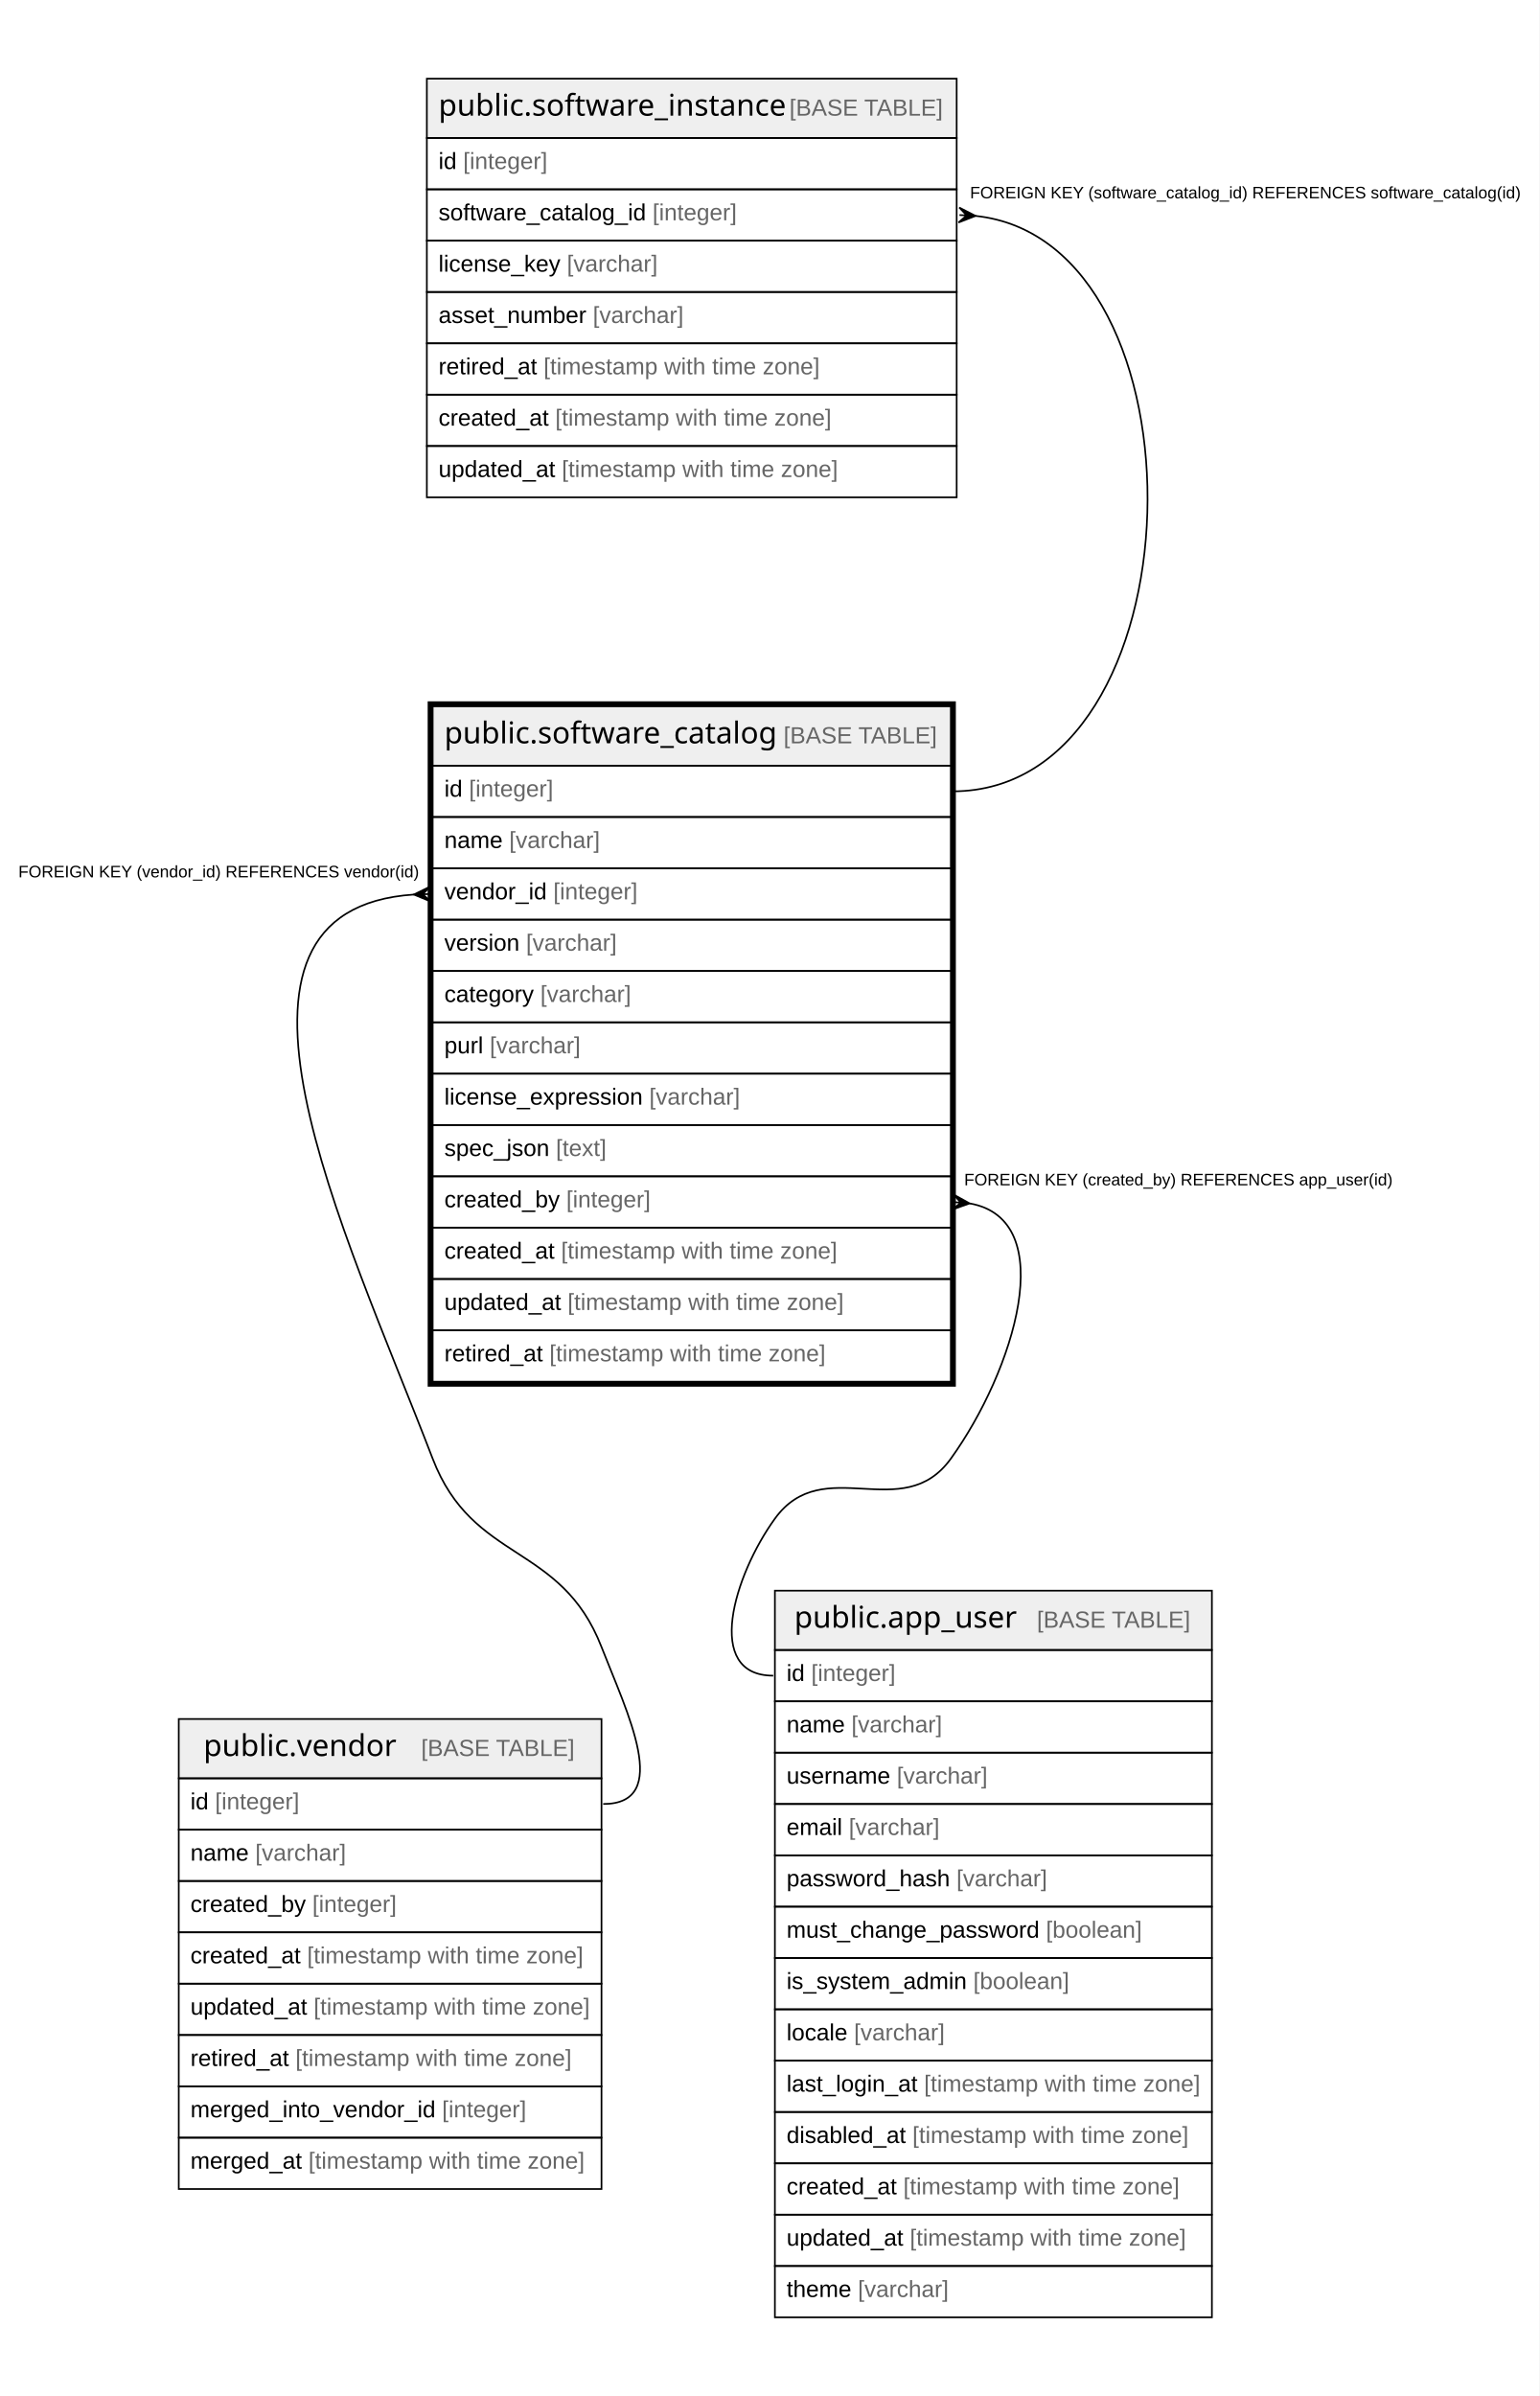
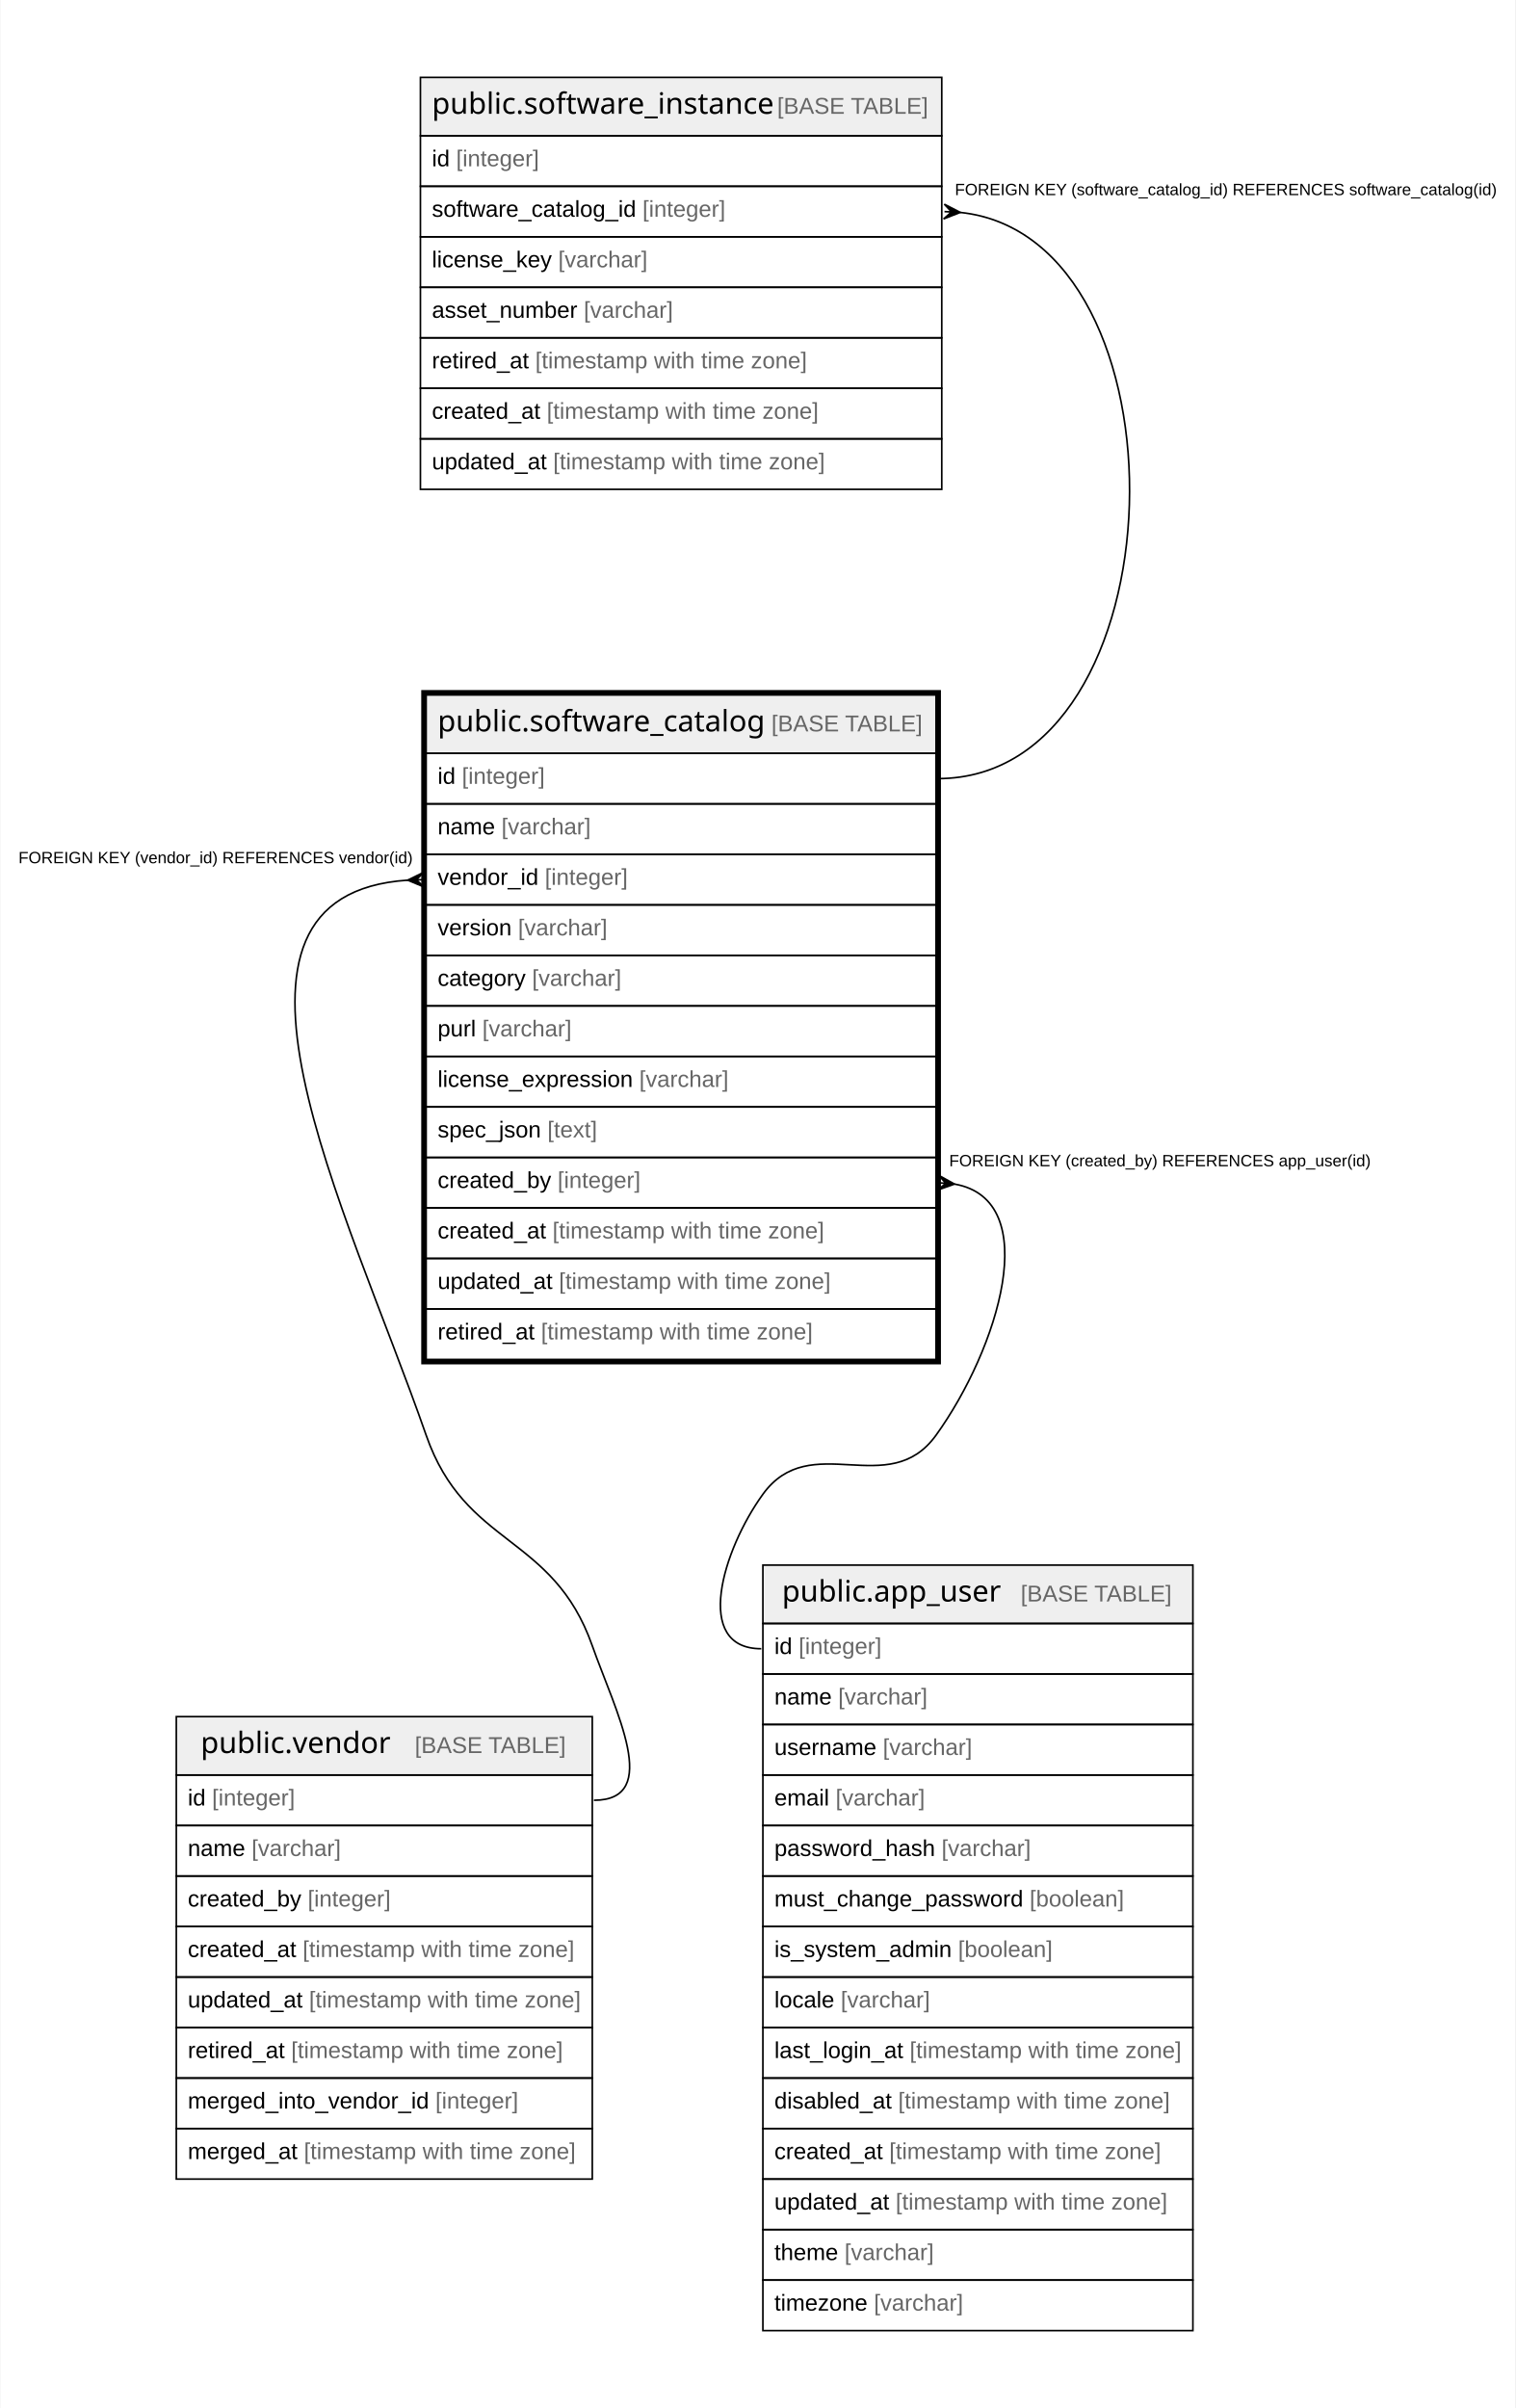
- <svg xmlns="http://www.w3.org/2000/svg" width="924pt" height="1438pt" viewBox="0.00 0.00 923.72 1437.60">
-   <g id="graph0" class="graph" transform="scale(1 1) rotate(0) translate(4 1433.6)">
-     <polygon fill="white" stroke="none" points="-4,4 -4,-1433.6 919.72,-1433.6 919.72,4 -4,4" />
+ <svg xmlns="http://www.w3.org/2000/svg" width="924pt" height="1468pt" viewBox="0.00 0.00 923.72 1468.40">
+   <g id="graph0" class="graph" transform="scale(1 1) rotate(0) translate(4 1464.4)">
+     <polygon fill="white" stroke="none" points="-4,4 -4,-1464.4 919.72,-1464.4 919.72,4 -4,4" />
    <g id="node1" class="node">
-       <polygon fill="#efefef" stroke="none" points="255.62,-974.2 255.62,-1009.8 566.55,-1009.8 566.55,-974.2 255.62,-974.2" />
-       <polygon fill="none" stroke="black" points="255.62,-974.2 255.62,-1009.8 566.55,-1009.8 566.55,-974.2 255.62,-974.2" />
-       <text text-anchor="start" x="262.62" y="-987.6" font-family="Arial Bold" font-size="18.00">public.software_catalog</text>
-       <text text-anchor="start" x="435.06" y="-987.6" font-family="Arial" font-size="14.00">    </text>
-       <text text-anchor="start" x="466.17" y="-987.6" font-family="Arial" font-size="14.00" fill="#666666">[BASE TABLE]</text>
+       <polygon fill="#efefef" stroke="none" points="255.62,-1005 255.62,-1040.6 566.55,-1040.6 566.55,-1005 255.62,-1005" />
+       <polygon fill="none" stroke="black" points="255.62,-1005 255.62,-1040.6 566.55,-1040.6 566.55,-1005 255.62,-1005" />
+       <text text-anchor="start" x="262.62" y="-1018.4" font-family="Arial Bold" font-size="18.00">public.software_catalog</text>
+       <text text-anchor="start" x="435.06" y="-1018.4" font-family="Arial" font-size="14.00">    </text>
+       <text text-anchor="start" x="466.17" y="-1018.4" font-family="Arial" font-size="14.00" fill="#666666">[BASE TABLE]</text>
+       <polygon fill="none" stroke="black" points="255.62,-974.2 255.62,-1005 566.55,-1005 566.55,-974.2 255.62,-974.2" />
+       <text text-anchor="start" x="262.62" y="-986.4" font-family="Arial" font-size="14.00">id </text>
+       <text text-anchor="start" x="277.41" y="-986.4" font-family="Arial" font-size="14.00" fill="#666666">[integer]</text>
      <polygon fill="none" stroke="black" points="255.62,-943.4 255.62,-974.2 566.55,-974.2 566.55,-943.4 255.62,-943.4" />
-       <text text-anchor="start" x="262.62" y="-955.6" font-family="Arial" font-size="14.00">id </text>
-       <text text-anchor="start" x="277.41" y="-955.6" font-family="Arial" font-size="14.00" fill="#666666">[integer]</text>
+       <text text-anchor="start" x="262.62" y="-955.6" font-family="Arial" font-size="14.00">name </text>
+       <text text-anchor="start" x="301.54" y="-955.6" font-family="Arial" font-size="14.00" fill="#666666">[varchar]</text>
      <polygon fill="none" stroke="black" points="255.62,-912.6 255.62,-943.4 566.55,-943.4 566.55,-912.6 255.62,-912.6" />
-       <text text-anchor="start" x="262.62" y="-924.8" font-family="Arial" font-size="14.00">name </text>
-       <text text-anchor="start" x="301.54" y="-924.8" font-family="Arial" font-size="14.00" fill="#666666">[varchar]</text>
+       <text text-anchor="start" x="262.62" y="-924.8" font-family="Arial" font-size="14.00">vendor_id </text>
+       <text text-anchor="start" x="328" y="-924.8" font-family="Arial" font-size="14.00" fill="#666666">[integer]</text>
      <polygon fill="none" stroke="black" points="255.62,-881.8 255.62,-912.6 566.55,-912.6 566.55,-881.8 255.62,-881.8" />
-       <text text-anchor="start" x="262.62" y="-894" font-family="Arial" font-size="14.00">vendor_id </text>
-       <text text-anchor="start" x="328" y="-894" font-family="Arial" font-size="14.00" fill="#666666">[integer]</text>
+       <text text-anchor="start" x="262.62" y="-894" font-family="Arial" font-size="14.00">version </text>
+       <text text-anchor="start" x="311.65" y="-894" font-family="Arial" font-size="14.00" fill="#666666">[varchar]</text>
      <polygon fill="none" stroke="black" points="255.62,-851 255.62,-881.8 566.55,-881.8 566.55,-851 255.62,-851" />
-       <text text-anchor="start" x="262.62" y="-863.2" font-family="Arial" font-size="14.00">version </text>
-       <text text-anchor="start" x="311.65" y="-863.2" font-family="Arial" font-size="14.00" fill="#666666">[varchar]</text>
+       <text text-anchor="start" x="262.62" y="-863.2" font-family="Arial" font-size="14.00">category </text>
+       <text text-anchor="start" x="320.21" y="-863.2" font-family="Arial" font-size="14.00" fill="#666666">[varchar]</text>
      <polygon fill="none" stroke="black" points="255.62,-820.2 255.62,-851 566.55,-851 566.55,-820.2 255.62,-820.2" />
-       <text text-anchor="start" x="262.62" y="-832.4" font-family="Arial" font-size="14.00">category </text>
-       <text text-anchor="start" x="320.21" y="-832.4" font-family="Arial" font-size="14.00" fill="#666666">[varchar]</text>
+       <text text-anchor="start" x="262.62" y="-832.4" font-family="Arial" font-size="14.00">purl </text>
+       <text text-anchor="start" x="289.86" y="-832.4" font-family="Arial" font-size="14.00" fill="#666666">[varchar]</text>
      <polygon fill="none" stroke="black" points="255.62,-789.4 255.62,-820.2 566.55,-820.2 566.55,-789.4 255.62,-789.4" />
-       <text text-anchor="start" x="262.62" y="-801.6" font-family="Arial" font-size="14.00">purl </text>
-       <text text-anchor="start" x="289.86" y="-801.6" font-family="Arial" font-size="14.00" fill="#666666">[varchar]</text>
+       <text text-anchor="start" x="262.62" y="-801.6" font-family="Arial" font-size="14.00">license_expression </text>
+       <text text-anchor="start" x="385.58" y="-801.6" font-family="Arial" font-size="14.00" fill="#666666">[varchar]</text>
      <polygon fill="none" stroke="black" points="255.62,-758.6 255.62,-789.4 566.55,-789.4 566.55,-758.6 255.62,-758.6" />
-       <text text-anchor="start" x="262.62" y="-770.8" font-family="Arial" font-size="14.00">license_expression </text>
-       <text text-anchor="start" x="385.58" y="-770.8" font-family="Arial" font-size="14.00" fill="#666666">[varchar]</text>
+       <text text-anchor="start" x="262.62" y="-770.8" font-family="Arial" font-size="14.00">spec_json </text>
+       <text text-anchor="start" x="329.56" y="-770.8" font-family="Arial" font-size="14.00" fill="#666666">[text]</text>
      <polygon fill="none" stroke="black" points="255.62,-727.8 255.62,-758.6 566.55,-758.6 566.55,-727.8 255.62,-727.8" />
-       <text text-anchor="start" x="262.62" y="-740" font-family="Arial" font-size="14.00">spec_json </text>
-       <text text-anchor="start" x="329.56" y="-740" font-family="Arial" font-size="14.00" fill="#666666">[text]</text>
+       <text text-anchor="start" x="262.62" y="-740" font-family="Arial" font-size="14.00">created_by </text>
+       <text text-anchor="start" x="335.78" y="-740" font-family="Arial" font-size="14.00" fill="#666666">[integer]</text>
      <polygon fill="none" stroke="black" points="255.62,-697 255.62,-727.8 566.55,-727.8 566.55,-697 255.62,-697" />
-       <text text-anchor="start" x="262.62" y="-709.2" font-family="Arial" font-size="14.00">created_by </text>
-       <text text-anchor="start" x="335.78" y="-709.2" font-family="Arial" font-size="14.00" fill="#666666">[integer]</text>
+       <text text-anchor="start" x="262.62" y="-709.2" font-family="Arial" font-size="14.00">created_at </text>
+       <text text-anchor="start" x="332.67" y="-709.2" font-family="Arial" font-size="14.00" fill="#666666">[timestamp with time zone]</text>
      <polygon fill="none" stroke="black" points="255.62,-666.2 255.62,-697 566.55,-697 566.55,-666.2 255.62,-666.2" />
-       <text text-anchor="start" x="262.62" y="-678.4" font-family="Arial" font-size="14.00">created_at </text>
-       <text text-anchor="start" x="332.67" y="-678.4" font-family="Arial" font-size="14.00" fill="#666666">[timestamp with time zone]</text>
+       <text text-anchor="start" x="262.62" y="-678.4" font-family="Arial" font-size="14.00">updated_at </text>
+       <text text-anchor="start" x="336.58" y="-678.4" font-family="Arial" font-size="14.00" fill="#666666">[timestamp with time zone]</text>
      <polygon fill="none" stroke="black" points="255.62,-635.4 255.62,-666.2 566.55,-666.2 566.55,-635.4 255.62,-635.4" />
-       <text text-anchor="start" x="262.62" y="-647.6" font-family="Arial" font-size="14.00">updated_at </text>
-       <text text-anchor="start" x="336.58" y="-647.6" font-family="Arial" font-size="14.00" fill="#666666">[timestamp with time zone]</text>
-       <polygon fill="none" stroke="black" points="255.62,-604.6 255.62,-635.4 566.55,-635.4 566.55,-604.6 255.62,-604.6" />
-       <text text-anchor="start" x="262.62" y="-616.8" font-family="Arial" font-size="14.00">retired_at </text>
-       <text text-anchor="start" x="325.66" y="-616.8" font-family="Arial" font-size="14.00" fill="#666666">[timestamp with time zone]</text>
-       <polygon fill="none" stroke="black" stroke-width="3" points="254.12,-603.1 254.12,-1011.3 568.05,-1011.3 568.05,-603.1 254.12,-603.1" />
+       <text text-anchor="start" x="262.62" y="-647.6" font-family="Arial" font-size="14.00">retired_at </text>
+       <text text-anchor="start" x="325.66" y="-647.6" font-family="Arial" font-size="14.00" fill="#666666">[timestamp with time zone]</text>
+       <polygon fill="none" stroke="black" stroke-width="3" points="254.12,-633.9 254.12,-1042.1 568.05,-1042.1 568.05,-633.9 254.12,-633.9" />
    </g>
    <g id="node3" class="node">
-       <polygon fill="#efefef" stroke="none" points="103.25,-366.6 103.25,-402.2 356.93,-402.2 356.93,-366.6 103.25,-366.6" />
-       <polygon fill="none" stroke="black" points="103.25,-366.6 103.25,-402.2 356.93,-402.2 356.93,-366.6 103.25,-366.6" />
-       <text text-anchor="start" x="118.1" y="-380" font-family="Arial Bold" font-size="18.00">public.vendor</text>
-       <text text-anchor="start" x="217.58" y="-380" font-family="Arial" font-size="14.00">    </text>
-       <text text-anchor="start" x="248.7" y="-380" font-family="Arial" font-size="14.00" fill="#666666">[BASE TABLE]</text>
-       <polygon fill="none" stroke="black" points="103.25,-335.8 103.25,-366.6 356.93,-366.6 356.93,-335.8 103.25,-335.8" />
-       <text text-anchor="start" x="110.25" y="-348" font-family="Arial" font-size="14.00">id </text>
-       <text text-anchor="start" x="125.03" y="-348" font-family="Arial" font-size="14.00" fill="#666666">[integer]</text>
-       <polygon fill="none" stroke="black" points="103.25,-305 103.25,-335.8 356.93,-335.8 356.93,-305 103.25,-305" />
-       <text text-anchor="start" x="110.25" y="-317.2" font-family="Arial" font-size="14.00">name </text>
-       <text text-anchor="start" x="149.16" y="-317.2" font-family="Arial" font-size="14.00" fill="#666666">[varchar]</text>
-       <polygon fill="none" stroke="black" points="103.25,-274.2 103.25,-305 356.93,-305 356.93,-274.2 103.25,-274.2" />
-       <text text-anchor="start" x="110.25" y="-286.4" font-family="Arial" font-size="14.00">created_by </text>
-       <text text-anchor="start" x="183.4" y="-286.4" font-family="Arial" font-size="14.00" fill="#666666">[integer]</text>
-       <polygon fill="none" stroke="black" points="103.25,-243.4 103.25,-274.2 356.93,-274.2 356.93,-243.4 103.25,-243.4" />
-       <text text-anchor="start" x="110.25" y="-255.6" font-family="Arial" font-size="14.00">created_at </text>
-       <text text-anchor="start" x="180.29" y="-255.6" font-family="Arial" font-size="14.00" fill="#666666">[timestamp with time zone]</text>
-       <polygon fill="none" stroke="black" points="103.25,-212.6 103.25,-243.4 356.93,-243.4 356.93,-212.6 103.25,-212.6" />
-       <text text-anchor="start" x="110.25" y="-224.8" font-family="Arial" font-size="14.00">updated_at </text>
-       <text text-anchor="start" x="184.2" y="-224.8" font-family="Arial" font-size="14.00" fill="#666666">[timestamp with time zone]</text>
-       <polygon fill="none" stroke="black" points="103.25,-181.8 103.25,-212.6 356.93,-212.6 356.93,-181.8 103.25,-181.8" />
-       <text text-anchor="start" x="110.25" y="-194" font-family="Arial" font-size="14.00">retired_at </text>
-       <text text-anchor="start" x="173.28" y="-194" font-family="Arial" font-size="14.00" fill="#666666">[timestamp with time zone]</text>
-       <polygon fill="none" stroke="black" points="103.25,-151 103.25,-181.8 356.93,-181.8 356.93,-151 103.25,-151" />
-       <text text-anchor="start" x="110.25" y="-163.2" font-family="Arial" font-size="14.00">merged_into_vendor_id </text>
-       <text text-anchor="start" x="261.24" y="-163.2" font-family="Arial" font-size="14.00" fill="#666666">[integer]</text>
-       <polygon fill="none" stroke="black" points="103.25,-120.2 103.25,-151 356.93,-151 356.93,-120.2 103.25,-120.2" />
-       <text text-anchor="start" x="110.25" y="-132.4" font-family="Arial" font-size="14.00">merged_at </text>
-       <text text-anchor="start" x="181.07" y="-132.4" font-family="Arial" font-size="14.00" fill="#666666">[timestamp with time zone]</text>
+       <polygon fill="#efefef" stroke="none" points="103.25,-382 103.25,-417.6 356.93,-417.6 356.93,-382 103.25,-382" />
+       <polygon fill="none" stroke="black" points="103.25,-382 103.25,-417.6 356.93,-417.6 356.93,-382 103.25,-382" />
+       <text text-anchor="start" x="118.1" y="-395.4" font-family="Arial Bold" font-size="18.00">public.vendor</text>
+       <text text-anchor="start" x="217.58" y="-395.4" font-family="Arial" font-size="14.00">    </text>
+       <text text-anchor="start" x="248.7" y="-395.4" font-family="Arial" font-size="14.00" fill="#666666">[BASE TABLE]</text>
+       <polygon fill="none" stroke="black" points="103.25,-351.2 103.25,-382 356.93,-382 356.93,-351.2 103.25,-351.2" />
+       <text text-anchor="start" x="110.25" y="-363.4" font-family="Arial" font-size="14.00">id </text>
+       <text text-anchor="start" x="125.03" y="-363.4" font-family="Arial" font-size="14.00" fill="#666666">[integer]</text>
+       <polygon fill="none" stroke="black" points="103.25,-320.4 103.25,-351.2 356.93,-351.2 356.93,-320.4 103.25,-320.4" />
+       <text text-anchor="start" x="110.25" y="-332.6" font-family="Arial" font-size="14.00">name </text>
+       <text text-anchor="start" x="149.16" y="-332.6" font-family="Arial" font-size="14.00" fill="#666666">[varchar]</text>
+       <polygon fill="none" stroke="black" points="103.25,-289.6 103.25,-320.4 356.93,-320.4 356.93,-289.6 103.25,-289.6" />
+       <text text-anchor="start" x="110.25" y="-301.8" font-family="Arial" font-size="14.00">created_by </text>
+       <text text-anchor="start" x="183.4" y="-301.8" font-family="Arial" font-size="14.00" fill="#666666">[integer]</text>
+       <polygon fill="none" stroke="black" points="103.25,-258.8 103.25,-289.6 356.93,-289.6 356.93,-258.8 103.25,-258.8" />
+       <text text-anchor="start" x="110.25" y="-271" font-family="Arial" font-size="14.00">created_at </text>
+       <text text-anchor="start" x="180.29" y="-271" font-family="Arial" font-size="14.00" fill="#666666">[timestamp with time zone]</text>
+       <polygon fill="none" stroke="black" points="103.25,-228 103.25,-258.8 356.93,-258.8 356.93,-228 103.25,-228" />
+       <text text-anchor="start" x="110.25" y="-240.2" font-family="Arial" font-size="14.00">updated_at </text>
+       <text text-anchor="start" x="184.2" y="-240.2" font-family="Arial" font-size="14.00" fill="#666666">[timestamp with time zone]</text>
+       <polygon fill="none" stroke="black" points="103.25,-197.2 103.25,-228 356.93,-228 356.93,-197.2 103.25,-197.2" />
+       <text text-anchor="start" x="110.25" y="-209.4" font-family="Arial" font-size="14.00">retired_at </text>
+       <text text-anchor="start" x="173.28" y="-209.4" font-family="Arial" font-size="14.00" fill="#666666">[timestamp with time zone]</text>
+       <polygon fill="none" stroke="black" points="103.25,-166.4 103.25,-197.2 356.93,-197.2 356.93,-166.4 103.25,-166.4" />
+       <text text-anchor="start" x="110.25" y="-178.6" font-family="Arial" font-size="14.00">merged_into_vendor_id </text>
+       <text text-anchor="start" x="261.24" y="-178.6" font-family="Arial" font-size="14.00" fill="#666666">[integer]</text>
+       <polygon fill="none" stroke="black" points="103.25,-135.6 103.25,-166.4 356.93,-166.4 356.93,-135.6 103.25,-135.6" />
+       <text text-anchor="start" x="110.25" y="-147.8" font-family="Arial" font-size="14.00">merged_at </text>
+       <text text-anchor="start" x="181.07" y="-147.8" font-family="Arial" font-size="14.00" fill="#666666">[timestamp with time zone]</text>
    </g>
    <g id="edge2" class="edge">
-       <path fill="none" stroke="black" d="M244.44,-896.88C108.6,-887.94 202.87,-695.66 255.62,-558.4 279.82,-495.44 332.49,-508.27 356.93,-445.4 372.1,-406.38 399.8,-351.2 357.93,-351.2" />
-       <polygon fill="black" stroke="black" points="244.3,-896.87 254.15,-901.69 249.63,-897.04 253.96,-897.18 253.96,-897.18 253.96,-897.18 249.63,-897.04 254.43,-892.69 244.3,-896.87" />
-       <text text-anchor="start" x="7" y="-907.2" font-family="Arial" font-size="10.00">FOREIGN KEY (vendor_id) REFERENCES vendor(id)</text>
+       <path fill="none" stroke="black" d="M244.45,-927.68C108.8,-918.81 207.22,-728.05 255.62,-589.2 279.55,-520.56 332.73,-529.34 356.93,-460.8 370.86,-421.32 399.8,-366.6 357.93,-366.6" />
+       <polygon fill="black" stroke="black" points="244.3,-927.67 254.15,-932.49 249.63,-927.84 253.96,-927.98 253.96,-927.98 253.96,-927.98 249.63,-927.84 254.43,-923.49 244.3,-927.67" />
+       <text text-anchor="start" x="7" y="-938" font-family="Arial" font-size="10.00">FOREIGN KEY (vendor_id) REFERENCES vendor(id)</text>
    </g>
    <g id="node4" class="node">
-       <polygon fill="#efefef" stroke="none" points="460.97,-443.6 460.97,-479.2 723.2,-479.2 723.2,-443.6 460.97,-443.6" />
-       <polygon fill="none" stroke="black" points="460.97,-443.6 460.97,-479.2 723.2,-479.2 723.2,-443.6 460.97,-443.6" />
-       <text text-anchor="start" x="472.61" y="-457" font-family="Arial Bold" font-size="18.00">public.app_user</text>
-       <text text-anchor="start" x="587.08" y="-457" font-family="Arial" font-size="14.00">    </text>
-       <text text-anchor="start" x="618.19" y="-457" font-family="Arial" font-size="14.00" fill="#666666">[BASE TABLE]</text>
+       <polygon fill="#efefef" stroke="none" points="460.97,-474.4 460.97,-510 723.2,-510 723.2,-474.4 460.97,-474.4" />
+       <polygon fill="none" stroke="black" points="460.97,-474.4 460.97,-510 723.2,-510 723.2,-474.4 460.97,-474.4" />
+       <text text-anchor="start" x="472.61" y="-487.8" font-family="Arial Bold" font-size="18.00">public.app_user</text>
+       <text text-anchor="start" x="587.08" y="-487.8" font-family="Arial" font-size="14.00">    </text>
+       <text text-anchor="start" x="618.19" y="-487.8" font-family="Arial" font-size="14.00" fill="#666666">[BASE TABLE]</text>
+       <polygon fill="none" stroke="black" points="460.97,-443.6 460.97,-474.4 723.2,-474.4 723.2,-443.6 460.97,-443.6" />
+       <text text-anchor="start" x="467.97" y="-455.8" font-family="Arial" font-size="14.00">id </text>
+       <text text-anchor="start" x="482.76" y="-455.8" font-family="Arial" font-size="14.00" fill="#666666">[integer]</text>
      <polygon fill="none" stroke="black" points="460.97,-412.8 460.97,-443.6 723.2,-443.6 723.2,-412.8 460.97,-412.8" />
-       <text text-anchor="start" x="467.97" y="-425" font-family="Arial" font-size="14.00">id </text>
-       <text text-anchor="start" x="482.76" y="-425" font-family="Arial" font-size="14.00" fill="#666666">[integer]</text>
+       <text text-anchor="start" x="467.97" y="-425" font-family="Arial" font-size="14.00">name </text>
+       <text text-anchor="start" x="506.88" y="-425" font-family="Arial" font-size="14.00" fill="#666666">[varchar]</text>
      <polygon fill="none" stroke="black" points="460.97,-382 460.97,-412.8 723.2,-412.8 723.2,-382 460.97,-382" />
-       <text text-anchor="start" x="467.97" y="-394.2" font-family="Arial" font-size="14.00">name </text>
-       <text text-anchor="start" x="506.88" y="-394.2" font-family="Arial" font-size="14.00" fill="#666666">[varchar]</text>
+       <text text-anchor="start" x="467.97" y="-394.2" font-family="Arial" font-size="14.00">username </text>
+       <text text-anchor="start" x="534.12" y="-394.2" font-family="Arial" font-size="14.00" fill="#666666">[varchar]</text>
      <polygon fill="none" stroke="black" points="460.97,-351.2 460.97,-382 723.2,-382 723.2,-351.2 460.97,-351.2" />
-       <text text-anchor="start" x="467.97" y="-363.4" font-family="Arial" font-size="14.00">username </text>
-       <text text-anchor="start" x="534.12" y="-363.4" font-family="Arial" font-size="14.00" fill="#666666">[varchar]</text>
+       <text text-anchor="start" x="467.97" y="-363.4" font-family="Arial" font-size="14.00">email </text>
+       <text text-anchor="start" x="505.32" y="-363.4" font-family="Arial" font-size="14.00" fill="#666666">[varchar]</text>
      <polygon fill="none" stroke="black" points="460.97,-320.4 460.97,-351.2 723.2,-351.2 723.2,-320.4 460.97,-320.4" />
-       <text text-anchor="start" x="467.97" y="-332.6" font-family="Arial" font-size="14.00">email </text>
-       <text text-anchor="start" x="505.32" y="-332.6" font-family="Arial" font-size="14.00" fill="#666666">[varchar]</text>
+       <text text-anchor="start" x="467.97" y="-332.6" font-family="Arial" font-size="14.00">password_hash </text>
+       <text text-anchor="start" x="569.92" y="-332.6" font-family="Arial" font-size="14.00" fill="#666666">[varchar]</text>
      <polygon fill="none" stroke="black" points="460.97,-289.6 460.97,-320.4 723.2,-320.4 723.2,-289.6 460.97,-289.6" />
-       <text text-anchor="start" x="467.97" y="-301.8" font-family="Arial" font-size="14.00">password_hash </text>
-       <text text-anchor="start" x="569.92" y="-301.8" font-family="Arial" font-size="14.00" fill="#666666">[varchar]</text>
+       <text text-anchor="start" x="467.97" y="-301.8" font-family="Arial" font-size="14.00">must_change_password </text>
+       <text text-anchor="start" x="623.62" y="-301.8" font-family="Arial" font-size="14.00" fill="#666666">[boolean]</text>
      <polygon fill="none" stroke="black" points="460.97,-258.8 460.97,-289.6 723.2,-289.6 723.2,-258.8 460.97,-258.8" />
-       <text text-anchor="start" x="467.97" y="-271" font-family="Arial" font-size="14.00">must_change_password </text>
-       <text text-anchor="start" x="623.62" y="-271" font-family="Arial" font-size="14.00" fill="#666666">[boolean]</text>
+       <text text-anchor="start" x="467.97" y="-271" font-family="Arial" font-size="14.00">is_system_admin </text>
+       <text text-anchor="start" x="580.01" y="-271" font-family="Arial" font-size="14.00" fill="#666666">[boolean]</text>
      <polygon fill="none" stroke="black" points="460.97,-228 460.97,-258.8 723.2,-258.8 723.2,-228 460.97,-228" />
-       <text text-anchor="start" x="467.97" y="-240.2" font-family="Arial" font-size="14.00">is_system_admin </text>
-       <text text-anchor="start" x="580.01" y="-240.2" font-family="Arial" font-size="14.00" fill="#666666">[boolean]</text>
+       <text text-anchor="start" x="467.97" y="-240.2" font-family="Arial" font-size="14.00">locale </text>
+       <text text-anchor="start" x="508.44" y="-240.2" font-family="Arial" font-size="14.00" fill="#666666">[varchar]</text>
      <polygon fill="none" stroke="black" points="460.97,-197.2 460.97,-228 723.2,-228 723.2,-197.2 460.97,-197.2" />
-       <text text-anchor="start" x="467.97" y="-209.4" font-family="Arial" font-size="14.00">locale </text>
-       <text text-anchor="start" x="508.44" y="-209.4" font-family="Arial" font-size="14.00" fill="#666666">[varchar]</text>
+       <text text-anchor="start" x="467.97" y="-209.4" font-family="Arial" font-size="14.00">last_login_at </text>
+       <text text-anchor="start" x="550.48" y="-209.4" font-family="Arial" font-size="14.00" fill="#666666">[timestamp with time zone]</text>
      <polygon fill="none" stroke="black" points="460.97,-166.4 460.97,-197.2 723.2,-197.2 723.2,-166.4 460.97,-166.4" />
-       <text text-anchor="start" x="467.97" y="-178.6" font-family="Arial" font-size="14.00">last_login_at </text>
-       <text text-anchor="start" x="550.48" y="-178.6" font-family="Arial" font-size="14.00" fill="#666666">[timestamp with time zone]</text>
+       <text text-anchor="start" x="467.97" y="-178.6" font-family="Arial" font-size="14.00">disabled_at </text>
+       <text text-anchor="start" x="543.48" y="-178.6" font-family="Arial" font-size="14.00" fill="#666666">[timestamp with time zone]</text>
      <polygon fill="none" stroke="black" points="460.97,-135.6 460.97,-166.4 723.2,-166.4 723.2,-135.6 460.97,-135.6" />
-       <text text-anchor="start" x="467.97" y="-147.8" font-family="Arial" font-size="14.00">disabled_at </text>
-       <text text-anchor="start" x="543.48" y="-147.8" font-family="Arial" font-size="14.00" fill="#666666">[timestamp with time zone]</text>
+       <text text-anchor="start" x="467.97" y="-147.8" font-family="Arial" font-size="14.00">created_at </text>
+       <text text-anchor="start" x="538.02" y="-147.8" font-family="Arial" font-size="14.00" fill="#666666">[timestamp with time zone]</text>
      <polygon fill="none" stroke="black" points="460.97,-104.8 460.97,-135.6 723.2,-135.6 723.2,-104.8 460.97,-104.8" />
-       <text text-anchor="start" x="467.97" y="-117" font-family="Arial" font-size="14.00">created_at </text>
-       <text text-anchor="start" x="538.02" y="-117" font-family="Arial" font-size="14.00" fill="#666666">[timestamp with time zone]</text>
+       <text text-anchor="start" x="467.97" y="-117" font-family="Arial" font-size="14.00">updated_at </text>
+       <text text-anchor="start" x="541.93" y="-117" font-family="Arial" font-size="14.00" fill="#666666">[timestamp with time zone]</text>
      <polygon fill="none" stroke="black" points="460.97,-74 460.97,-104.8 723.2,-104.8 723.2,-74 460.97,-74" />
-       <text text-anchor="start" x="467.97" y="-86.2" font-family="Arial" font-size="14.00">updated_at </text>
-       <text text-anchor="start" x="541.93" y="-86.2" font-family="Arial" font-size="14.00" fill="#666666">[timestamp with time zone]</text>
+       <text text-anchor="start" x="467.97" y="-86.2" font-family="Arial" font-size="14.00">theme </text>
+       <text text-anchor="start" x="510.77" y="-86.2" font-family="Arial" font-size="14.00" fill="#666666">[varchar]</text>
      <polygon fill="none" stroke="black" points="460.97,-43.2 460.97,-74 723.2,-74 723.2,-43.2 460.97,-43.2" />
-       <text text-anchor="start" x="467.97" y="-55.4" font-family="Arial" font-size="14.00">theme </text>
-       <text text-anchor="start" x="510.77" y="-55.4" font-family="Arial" font-size="14.00" fill="#666666">[varchar]</text>
+       <text text-anchor="start" x="467.97" y="-55.4" font-family="Arial" font-size="14.00">timezone </text>
+       <text text-anchor="start" x="528.67" y="-55.4" font-family="Arial" font-size="14.00" fill="#666666">[varchar]</text>
    </g>
    <g id="edge3" class="edge">
-       <path fill="none" stroke="black" d="M577.91,-711.54C632.74,-701.76 604.37,-610.9 566.55,-558.4 537.57,-518.18 490.03,-562.56 460.97,-522.4 436.43,-488.48 418.1,-428.2 459.97,-428.2" />
-       <polygon fill="black" stroke="black" points="577.85,-711.55 567.51,-707.89 572.53,-711.99 568.21,-712.34 568.21,-712.34 568.21,-712.34 572.53,-711.99 568.25,-716.86 577.85,-711.55" />
-       <text text-anchor="start" x="574.55" y="-722.4" font-family="Arial" font-size="10.00">FOREIGN KEY (created_by) REFERENCES app_user(id)</text>
+       <path fill="none" stroke="black" d="M577.91,-742.34C632.74,-732.56 604.37,-641.7 566.55,-589.2 537.57,-548.98 490.03,-593.36 460.97,-553.2 436.43,-519.28 418.1,-459 459.97,-459" />
+       <polygon fill="black" stroke="black" points="577.85,-742.35 567.51,-738.69 572.53,-742.79 568.21,-743.14 568.21,-743.14 568.21,-743.14 572.53,-742.79 568.25,-747.66 577.85,-742.35" />
+       <text text-anchor="start" x="574.55" y="-753.2" font-family="Arial" font-size="10.00">FOREIGN KEY (created_by) REFERENCES app_user(id)</text>
    </g>
    <g id="node2" class="node">
-       <polygon fill="#efefef" stroke="none" points="252.12,-1350.8 252.12,-1386.4 570.05,-1386.4 570.05,-1350.8 252.12,-1350.8" />
-       <polygon fill="none" stroke="black" points="252.12,-1350.8 252.12,-1386.4 570.05,-1386.4 570.05,-1350.8 252.12,-1350.8" />
-       <text text-anchor="start" x="259.12" y="-1364.2" font-family="Arial Bold" font-size="18.00">public.software_instance</text>
-       <text text-anchor="start" x="438.56" y="-1364.2" font-family="Arial" font-size="14.00">    </text>
-       <text text-anchor="start" x="469.68" y="-1364.2" font-family="Arial" font-size="14.00" fill="#666666">[BASE TABLE]</text>
+       <polygon fill="#efefef" stroke="none" points="252.12,-1381.6 252.12,-1417.2 570.05,-1417.2 570.05,-1381.6 252.12,-1381.6" />
+       <polygon fill="none" stroke="black" points="252.12,-1381.6 252.12,-1417.2 570.05,-1417.2 570.05,-1381.6 252.12,-1381.6" />
+       <text text-anchor="start" x="259.12" y="-1395" font-family="Arial Bold" font-size="18.00">public.software_instance</text>
+       <text text-anchor="start" x="438.56" y="-1395" font-family="Arial" font-size="14.00">    </text>
+       <text text-anchor="start" x="469.68" y="-1395" font-family="Arial" font-size="14.00" fill="#666666">[BASE TABLE]</text>
+       <polygon fill="none" stroke="black" points="252.12,-1350.8 252.12,-1381.6 570.05,-1381.6 570.05,-1350.8 252.12,-1350.8" />
+       <text text-anchor="start" x="259.12" y="-1363" font-family="Arial" font-size="14.00">id </text>
+       <text text-anchor="start" x="273.91" y="-1363" font-family="Arial" font-size="14.00" fill="#666666">[integer]</text>
      <polygon fill="none" stroke="black" points="252.12,-1320 252.12,-1350.8 570.05,-1350.8 570.05,-1320 252.12,-1320" />
-       <text text-anchor="start" x="259.12" y="-1332.2" font-family="Arial" font-size="14.00">id </text>
-       <text text-anchor="start" x="273.91" y="-1332.2" font-family="Arial" font-size="14.00" fill="#666666">[integer]</text>
+       <text text-anchor="start" x="259.12" y="-1332.2" font-family="Arial" font-size="14.00">software_catalog_id </text>
+       <text text-anchor="start" x="387.54" y="-1332.2" font-family="Arial" font-size="14.00" fill="#666666">[integer]</text>
      <polygon fill="none" stroke="black" points="252.12,-1289.2 252.12,-1320 570.05,-1320 570.05,-1289.2 252.12,-1289.2" />
-       <text text-anchor="start" x="259.12" y="-1301.4" font-family="Arial" font-size="14.00">software_catalog_id </text>
-       <text text-anchor="start" x="387.54" y="-1301.4" font-family="Arial" font-size="14.00" fill="#666666">[integer]</text>
+       <text text-anchor="start" x="259.12" y="-1301.4" font-family="Arial" font-size="14.00">license_key </text>
+       <text text-anchor="start" x="336.16" y="-1301.4" font-family="Arial" font-size="14.00" fill="#666666">[varchar]</text>
      <polygon fill="none" stroke="black" points="252.12,-1258.4 252.12,-1289.2 570.05,-1289.2 570.05,-1258.4 252.12,-1258.4" />
-       <text text-anchor="start" x="259.12" y="-1270.6" font-family="Arial" font-size="14.00">license_key </text>
-       <text text-anchor="start" x="336.16" y="-1270.6" font-family="Arial" font-size="14.00" fill="#666666">[varchar]</text>
+       <text text-anchor="start" x="259.12" y="-1270.6" font-family="Arial" font-size="14.00">asset_number </text>
+       <text text-anchor="start" x="351.73" y="-1270.6" font-family="Arial" font-size="14.00" fill="#666666">[varchar]</text>
      <polygon fill="none" stroke="black" points="252.12,-1227.6 252.12,-1258.4 570.05,-1258.4 570.05,-1227.6 252.12,-1227.6" />
-       <text text-anchor="start" x="259.12" y="-1239.8" font-family="Arial" font-size="14.00">asset_number </text>
-       <text text-anchor="start" x="351.73" y="-1239.8" font-family="Arial" font-size="14.00" fill="#666666">[varchar]</text>
+       <text text-anchor="start" x="259.12" y="-1239.8" font-family="Arial" font-size="14.00">retired_at </text>
+       <text text-anchor="start" x="322.16" y="-1239.8" font-family="Arial" font-size="14.00" fill="#666666">[timestamp with time zone]</text>
      <polygon fill="none" stroke="black" points="252.12,-1196.8 252.12,-1227.6 570.05,-1227.6 570.05,-1196.8 252.12,-1196.8" />
-       <text text-anchor="start" x="259.12" y="-1209" font-family="Arial" font-size="14.00">retired_at </text>
-       <text text-anchor="start" x="322.16" y="-1209" font-family="Arial" font-size="14.00" fill="#666666">[timestamp with time zone]</text>
+       <text text-anchor="start" x="259.12" y="-1209" font-family="Arial" font-size="14.00">created_at </text>
+       <text text-anchor="start" x="329.17" y="-1209" font-family="Arial" font-size="14.00" fill="#666666">[timestamp with time zone]</text>
      <polygon fill="none" stroke="black" points="252.12,-1166 252.12,-1196.8 570.05,-1196.8 570.05,-1166 252.12,-1166" />
-       <text text-anchor="start" x="259.12" y="-1178.2" font-family="Arial" font-size="14.00">created_at </text>
-       <text text-anchor="start" x="329.17" y="-1178.2" font-family="Arial" font-size="14.00" fill="#666666">[timestamp with time zone]</text>
-       <polygon fill="none" stroke="black" points="252.12,-1135.2 252.12,-1166 570.05,-1166 570.05,-1135.2 252.12,-1135.2" />
-       <text text-anchor="start" x="259.12" y="-1147.4" font-family="Arial" font-size="14.00">updated_at </text>
-       <text text-anchor="start" x="333.08" y="-1147.4" font-family="Arial" font-size="14.00" fill="#666666">[timestamp with time zone]</text>
+       <text text-anchor="start" x="259.12" y="-1178.2" font-family="Arial" font-size="14.00">updated_at </text>
+       <text text-anchor="start" x="333.08" y="-1178.2" font-family="Arial" font-size="14.00" fill="#666666">[timestamp with time zone]</text>
    </g>
    <g id="edge1" class="edge">
-       <path fill="none" stroke="black" d="M581.17,-1304.08C724.51,-1289.24 717.79,-958.8 567.55,-958.8" />
-       <polygon fill="black" stroke="black" points="581.37,-1304.07 571.15,-1300.09 576.04,-1304.35 571.72,-1304.57 571.72,-1304.57 571.72,-1304.57 576.04,-1304.35 571.61,-1309.08 581.37,-1304.07" />
-       <text text-anchor="start" x="578.05" y="-1314.6" font-family="Arial" font-size="10.00">FOREIGN KEY (software_catalog_id) REFERENCES software_catalog(id)</text>
+       <path fill="none" stroke="black" d="M581.17,-1334.88C724.51,-1320.04 717.79,-989.6 567.55,-989.6" />
+       <polygon fill="black" stroke="black" points="581.37,-1334.87 571.15,-1330.89 576.04,-1335.15 571.72,-1335.37 571.72,-1335.37 571.72,-1335.37 576.04,-1335.15 571.61,-1339.88 581.37,-1334.87" />
+       <text text-anchor="start" x="578.05" y="-1345.4" font-family="Arial" font-size="10.00">FOREIGN KEY (software_catalog_id) REFERENCES software_catalog(id)</text>
    </g>
  </g>
</svg>
